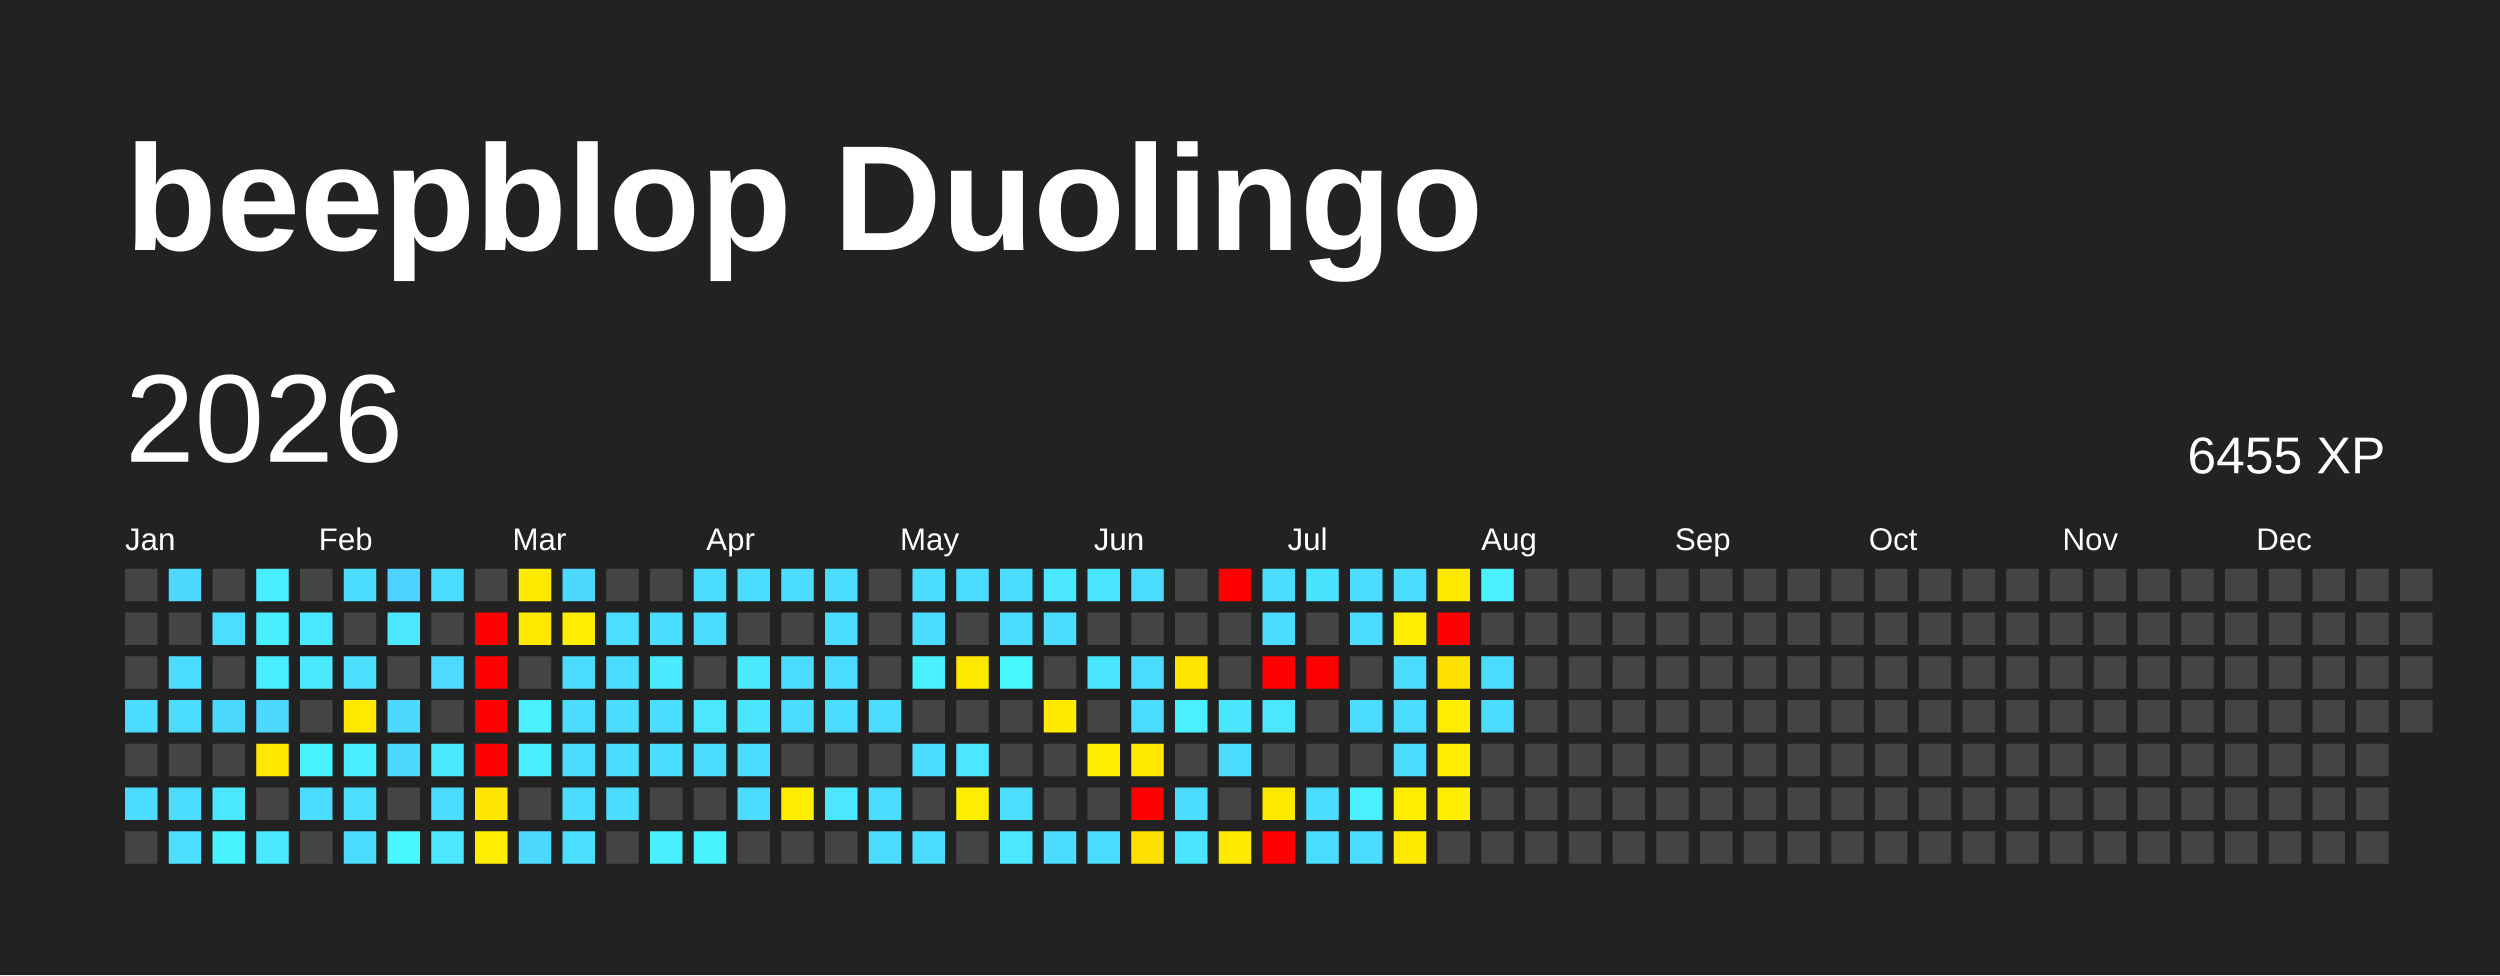
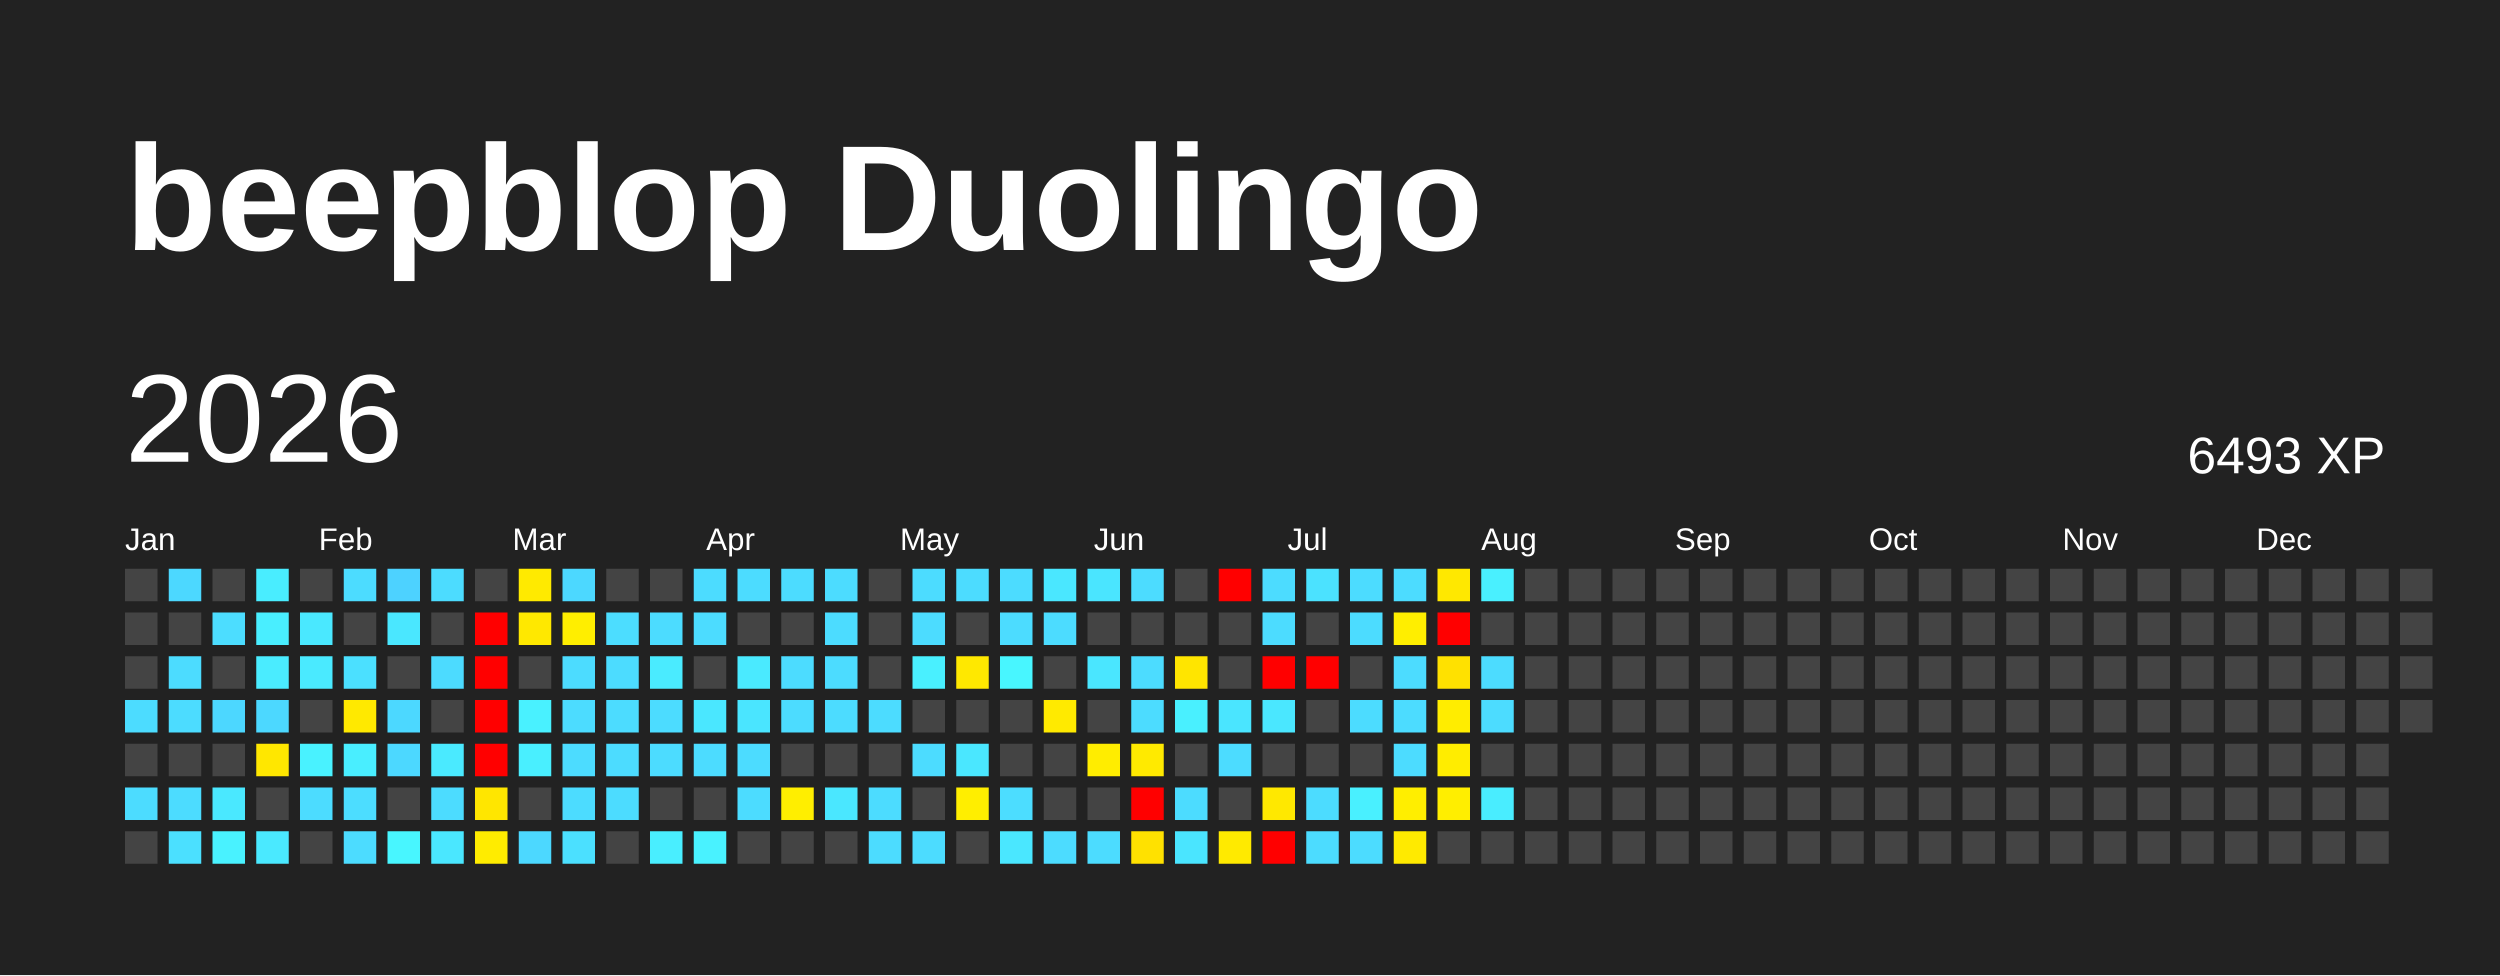
<svg xmlns="http://www.w3.org/2000/svg" baseProfile="full" height="78mm" version="1.1" viewBox="0,0,200,78" width="200mm">
  <defs />
  <rect fill="#222222" height="78" width="200" x="0" y="0" />
  <text fill="#FFFFFF" style="font-size:12px; font-family:Arial; font-weight:bold;" x="10" y="20">beepblop Duolingo</text>
  <text dominant-baseline="hanging" fill="#FFFFFF" style="font-size:10.0px; font-family:Arial;" x="10" y="30">2026</text>
-   <text dominant-baseline="hanging" fill="#FFFFFF" style="font-size:4.125px; font-family:Arial;" x="175" y="35">6455 XP</text>
+   <text dominant-baseline="hanging" fill="#FFFFFF" style="font-size:4.125px; font-family:Arial;" x="175" y="35">6493 XP</text>
  <text fill="#FFFFFF" style="font-size:2.5px; font-family:Arial" x="10.0" y="44">Jan</text>
  <text fill="#FFFFFF" style="font-size:2.5px; font-family:Arial" x="25.5" y="44">Feb</text>
  <text fill="#FFFFFF" style="font-size:2.5px; font-family:Arial" x="41.0" y="44">Mar</text>
  <text fill="#FFFFFF" style="font-size:2.5px; font-family:Arial" x="56.5" y="44">Apr</text>
  <text fill="#FFFFFF" style="font-size:2.5px; font-family:Arial" x="72.0" y="44">May</text>
  <text fill="#FFFFFF" style="font-size:2.5px; font-family:Arial" x="87.5" y="44">Jun</text>
  <text fill="#FFFFFF" style="font-size:2.5px; font-family:Arial" x="103.0" y="44">Jul</text>
  <text fill="#FFFFFF" style="font-size:2.5px; font-family:Arial" x="118.5" y="44">Aug</text>
  <text fill="#FFFFFF" style="font-size:2.5px; font-family:Arial" x="134.0" y="44">Sep</text>
  <text fill="#FFFFFF" style="font-size:2.5px; font-family:Arial" x="149.5" y="44">Oct</text>
  <text fill="#FFFFFF" style="font-size:2.5px; font-family:Arial" x="165.0" y="44">Nov</text>
  <text fill="#FFFFFF" style="font-size:2.5px; font-family:Arial" x="180.5" y="44">Dec</text>
  <rect fill="#444444" height="2.6" width="2.6" x="10.0" y="45.5" />
  <rect fill="#444444" height="2.6" width="2.6" x="10.0" y="49.0" />
  <rect fill="#444444" height="2.6" width="2.6" x="10.0" y="52.5" />
  <rect fill="#4cdcff" height="2.6" width="2.6" x="10.0" y="56.0" />
  <rect fill="#444444" height="2.6" width="2.6" x="10.0" y="59.5" />
  <rect fill="#4cdcff" height="2.6" width="2.6" x="10.0" y="63.0" />
  <rect fill="#444444" height="2.6" width="2.6" x="10.0" y="66.5" />
  <rect fill="#4cd8ff" height="2.6" width="2.6" x="13.5" y="45.5" />
  <rect fill="#444444" height="2.6" width="2.6" x="13.5" y="49.0" />
  <rect fill="#4cdcff" height="2.6" width="2.6" x="13.5" y="52.5" />
  <rect fill="#4cdcff" height="2.6" width="2.6" x="13.5" y="56.0" />
  <rect fill="#444444" height="2.6" width="2.6" x="13.5" y="59.5" />
  <rect fill="#4cdcff" height="2.6" width="2.6" x="13.5" y="63.0" />
  <rect fill="#4be0ff" height="2.6" width="2.6" x="13.5" y="66.5" />
  <rect fill="#444444" height="2.6" width="2.6" x="17.0" y="45.5" />
  <rect fill="#4cddff" height="2.6" width="2.6" x="17.0" y="49.0" />
  <rect fill="#444444" height="2.6" width="2.6" x="17.0" y="52.5" />
  <rect fill="#4cd7ff" height="2.6" width="2.6" x="17.0" y="56.0" />
  <rect fill="#444444" height="2.6" width="2.6" x="17.0" y="59.5" />
  <rect fill="#4ae8ff" height="2.6" width="2.6" x="17.0" y="63.0" />
  <rect fill="#49f2ff" height="2.6" width="2.6" x="17.0" y="66.5" />
  <rect fill="#49edff" height="2.6" width="2.6" x="20.5" y="45.5" />
  <rect fill="#49eeff" height="2.6" width="2.6" x="20.5" y="49.0" />
  <rect fill="#4aecff" height="2.6" width="2.6" x="20.5" y="52.5" />
  <rect fill="#4cd8ff" height="2.6" width="2.6" x="20.5" y="56.0" />
  <rect fill="#ffe700" height="2.6" width="2.6" x="20.5" y="59.5" />
  <rect fill="#444444" height="2.6" width="2.6" x="20.5" y="63.0" />
  <rect fill="#4ae9ff" height="2.6" width="2.6" x="20.5" y="66.5" />
  <rect fill="#444444" height="2.6" width="2.6" x="24.0" y="45.5" />
  <rect fill="#4ae8ff" height="2.6" width="2.6" x="24.0" y="49.0" />
  <rect fill="#4aeaff" height="2.6" width="2.6" x="24.0" y="52.5" />
  <rect fill="#444444" height="2.6" width="2.6" x="24.0" y="56.0" />
  <rect fill="#49f2ff" height="2.6" width="2.6" x="24.0" y="59.5" />
  <rect fill="#4cdcff" height="2.6" width="2.6" x="24.0" y="63.0" />
  <rect fill="#444444" height="2.6" width="2.6" x="24.0" y="66.5" />
  <rect fill="#4cdcff" height="2.6" width="2.6" x="27.5" y="45.5" />
  <rect fill="#444444" height="2.6" width="2.6" x="27.5" y="49.0" />
  <rect fill="#4be0ff" height="2.6" width="2.6" x="27.5" y="52.5" />
  <rect fill="#ffe900" height="2.6" width="2.6" x="27.5" y="56.0" />
  <rect fill="#49eeff" height="2.6" width="2.6" x="27.5" y="59.5" />
  <rect fill="#4cddff" height="2.6" width="2.6" x="27.5" y="63.0" />
  <rect fill="#4cdcff" height="2.6" width="2.6" x="27.5" y="66.5" />
  <rect fill="#4dd2ff" height="2.6" width="2.6" x="31.0" y="45.5" />
  <rect fill="#4ae7ff" height="2.6" width="2.6" x="31.0" y="49.0" />
  <rect fill="#444444" height="2.6" width="2.6" x="31.0" y="52.5" />
  <rect fill="#4cd8ff" height="2.6" width="2.6" x="31.0" y="56.0" />
  <rect fill="#4cd8ff" height="2.6" width="2.6" x="31.0" y="59.5" />
  <rect fill="#444444" height="2.6" width="2.6" x="31.0" y="63.0" />
  <rect fill="#48f6ff" height="2.6" width="2.6" x="31.0" y="66.5" />
  <rect fill="#4cdcff" height="2.6" width="2.6" x="34.5" y="45.5" />
  <rect fill="#444444" height="2.6" width="2.6" x="34.5" y="49.0" />
  <rect fill="#4cdbff" height="2.6" width="2.6" x="34.5" y="52.5" />
  <rect fill="#444444" height="2.6" width="2.6" x="34.5" y="56.0" />
  <rect fill="#4aeaff" height="2.6" width="2.6" x="34.5" y="59.5" />
  <rect fill="#4cdcff" height="2.6" width="2.6" x="34.5" y="63.0" />
  <rect fill="#4ae7ff" height="2.6" width="2.6" x="34.5" y="66.5" />
  <rect fill="#444444" height="2.6" width="2.6" x="38.0" y="45.5" />
  <rect fill="red" height="2.6" width="2.6" x="38.0" y="49.0" />
  <rect fill="red" height="2.6" width="2.6" x="38.0" y="52.5" />
  <rect fill="red" height="2.6" width="2.6" x="38.0" y="56.0" />
  <rect fill="red" height="2.6" width="2.6" x="38.0" y="59.5" />
  <rect fill="#ffe600" height="2.6" width="2.6" x="38.0" y="63.0" />
  <rect fill="#ffec00" height="2.6" width="2.6" x="38.0" y="66.5" />
  <rect fill="#ffea00" height="2.6" width="2.6" x="41.5" y="45.5" />
  <rect fill="#ffe800" height="2.6" width="2.6" x="41.5" y="49.0" />
  <rect fill="#444444" height="2.6" width="2.6" x="41.5" y="52.5" />
  <rect fill="#49f1ff" height="2.6" width="2.6" x="41.5" y="56.0" />
  <rect fill="#49efff" height="2.6" width="2.6" x="41.5" y="59.5" />
  <rect fill="#444444" height="2.6" width="2.6" x="41.5" y="63.0" />
  <rect fill="#4cd8ff" height="2.6" width="2.6" x="41.5" y="66.5" />
  <rect fill="#4cd8ff" height="2.6" width="2.6" x="45.0" y="45.5" />
  <rect fill="#ffee00" height="2.6" width="2.6" x="45.0" y="49.0" />
  <rect fill="#4cdcff" height="2.6" width="2.6" x="45.0" y="52.5" />
  <rect fill="#4cdcff" height="2.6" width="2.6" x="45.0" y="56.0" />
  <rect fill="#4cdcff" height="2.6" width="2.6" x="45.0" y="59.5" />
  <rect fill="#4cdcff" height="2.6" width="2.6" x="45.0" y="63.0" />
  <rect fill="#4be0ff" height="2.6" width="2.6" x="45.0" y="66.5" />
  <rect fill="#444444" height="2.6" width="2.6" x="48.5" y="45.5" />
  <rect fill="#4cddff" height="2.6" width="2.6" x="48.5" y="49.0" />
  <rect fill="#4cdcff" height="2.6" width="2.6" x="48.5" y="52.5" />
  <rect fill="#4cdcff" height="2.6" width="2.6" x="48.5" y="56.0" />
  <rect fill="#4cdcff" height="2.6" width="2.6" x="48.5" y="59.5" />
  <rect fill="#4cdcff" height="2.6" width="2.6" x="48.5" y="63.0" />
  <rect fill="#444444" height="2.6" width="2.6" x="48.5" y="66.5" />
  <rect fill="#444444" height="2.6" width="2.6" x="52.0" y="45.5" />
  <rect fill="#4cdcff" height="2.6" width="2.6" x="52.0" y="49.0" />
  <rect fill="#4aebff" height="2.6" width="2.6" x="52.0" y="52.5" />
  <rect fill="#4cdcff" height="2.6" width="2.6" x="52.0" y="56.0" />
  <rect fill="#4cdcff" height="2.6" width="2.6" x="52.0" y="59.5" />
  <rect fill="#444444" height="2.6" width="2.6" x="52.0" y="63.0" />
  <rect fill="#49eeff" height="2.6" width="2.6" x="52.0" y="66.5" />
  <rect fill="#4cdcff" height="2.6" width="2.6" x="55.5" y="45.5" />
  <rect fill="#4cdcff" height="2.6" width="2.6" x="55.5" y="49.0" />
  <rect fill="#444444" height="2.6" width="2.6" x="55.5" y="52.5" />
  <rect fill="#4ae7ff" height="2.6" width="2.6" x="55.5" y="56.0" />
  <rect fill="#4cdcff" height="2.6" width="2.6" x="55.5" y="59.5" />
  <rect fill="#444444" height="2.6" width="2.6" x="55.5" y="63.0" />
  <rect fill="#49f2ff" height="2.6" width="2.6" x="55.5" y="66.5" />
  <rect fill="#4cdcff" height="2.6" width="2.6" x="59.0" y="45.5" />
  <rect fill="#444444" height="2.6" width="2.6" x="59.0" y="49.0" />
  <rect fill="#4aeaff" height="2.6" width="2.6" x="59.0" y="52.5" />
  <rect fill="#4ae5ff" height="2.6" width="2.6" x="59.0" y="56.0" />
  <rect fill="#4cdcff" height="2.6" width="2.6" x="59.0" y="59.5" />
  <rect fill="#4cdcff" height="2.6" width="2.6" x="59.0" y="63.0" />
  <rect fill="#444444" height="2.6" width="2.6" x="59.0" y="66.5" />
  <rect fill="#4cdcff" height="2.6" width="2.6" x="62.5" y="45.5" />
  <rect fill="#444444" height="2.6" width="2.6" x="62.5" y="49.0" />
  <rect fill="#4cdcff" height="2.6" width="2.6" x="62.5" y="52.5" />
  <rect fill="#4cdcff" height="2.6" width="2.6" x="62.5" y="56.0" />
  <rect fill="#444444" height="2.6" width="2.6" x="62.5" y="59.5" />
  <rect fill="#ffee00" height="2.6" width="2.6" x="62.5" y="63.0" />
  <rect fill="#444444" height="2.6" width="2.6" x="62.5" y="66.5" />
  <rect fill="#4cdcff" height="2.6" width="2.6" x="66.0" y="45.5" />
  <rect fill="#4cdcff" height="2.6" width="2.6" x="66.0" y="49.0" />
  <rect fill="#4cdcff" height="2.6" width="2.6" x="66.0" y="52.5" />
  <rect fill="#4cdcff" height="2.6" width="2.6" x="66.0" y="56.0" />
  <rect fill="#444444" height="2.6" width="2.6" x="66.0" y="59.5" />
  <rect fill="#4ae7ff" height="2.6" width="2.6" x="66.0" y="63.0" />
  <rect fill="#444444" height="2.6" width="2.6" x="66.0" y="66.5" />
  <rect fill="#444444" height="2.6" width="2.6" x="69.5" y="45.5" />
  <rect fill="#444444" height="2.6" width="2.6" x="69.5" y="49.0" />
  <rect fill="#444444" height="2.6" width="2.6" x="69.5" y="52.5" />
  <rect fill="#4cdcff" height="2.6" width="2.6" x="69.5" y="56.0" />
  <rect fill="#444444" height="2.6" width="2.6" x="69.5" y="59.5" />
  <rect fill="#4cdcff" height="2.6" width="2.6" x="69.5" y="63.0" />
  <rect fill="#4cdcff" height="2.6" width="2.6" x="69.5" y="66.5" />
  <rect fill="#4cdcff" height="2.6" width="2.6" x="73.0" y="45.5" />
  <rect fill="#4cdcff" height="2.6" width="2.6" x="73.0" y="49.0" />
  <rect fill="#49f0ff" height="2.6" width="2.6" x="73.0" y="52.5" />
  <rect fill="#444444" height="2.6" width="2.6" x="73.0" y="56.0" />
  <rect fill="#4cdcff" height="2.6" width="2.6" x="73.0" y="59.5" />
  <rect fill="#444444" height="2.6" width="2.6" x="73.0" y="63.0" />
  <rect fill="#4cdcff" height="2.6" width="2.6" x="73.0" y="66.5" />
  <rect fill="#4cdcff" height="2.6" width="2.6" x="76.5" y="45.5" />
  <rect fill="#444444" height="2.6" width="2.6" x="76.5" y="49.0" />
  <rect fill="#ffe800" height="2.6" width="2.6" x="76.5" y="52.5" />
  <rect fill="#444444" height="2.6" width="2.6" x="76.5" y="56.0" />
  <rect fill="#4ae7ff" height="2.6" width="2.6" x="76.5" y="59.5" />
  <rect fill="#ffee00" height="2.6" width="2.6" x="76.5" y="63.0" />
  <rect fill="#444444" height="2.6" width="2.6" x="76.5" y="66.5" />
  <rect fill="#4cdcff" height="2.6" width="2.6" x="80.0" y="45.5" />
  <rect fill="#4cdcff" height="2.6" width="2.6" x="80.0" y="49.0" />
  <rect fill="#48f6ff" height="2.6" width="2.6" x="80.0" y="52.5" />
  <rect fill="#444444" height="2.6" width="2.6" x="80.0" y="56.0" />
  <rect fill="#444444" height="2.6" width="2.6" x="80.0" y="59.5" />
  <rect fill="#4cddff" height="2.6" width="2.6" x="80.0" y="63.0" />
  <rect fill="#4ae7ff" height="2.6" width="2.6" x="80.0" y="66.5" />
  <rect fill="#4ae7ff" height="2.6" width="2.6" x="83.5" y="45.5" />
  <rect fill="#4cdcff" height="2.6" width="2.6" x="83.5" y="49.0" />
  <rect fill="#444444" height="2.6" width="2.6" x="83.5" y="52.5" />
  <rect fill="#ffea00" height="2.6" width="2.6" x="83.5" y="56.0" />
  <rect fill="#444444" height="2.6" width="2.6" x="83.5" y="59.5" />
  <rect fill="#444444" height="2.6" width="2.6" x="83.5" y="63.0" />
  <rect fill="#4cdcff" height="2.6" width="2.6" x="83.5" y="66.5" />
  <rect fill="#4ae5ff" height="2.6" width="2.6" x="87.0" y="45.5" />
  <rect fill="#444444" height="2.6" width="2.6" x="87.0" y="49.0" />
  <rect fill="#4ae6ff" height="2.6" width="2.6" x="87.0" y="52.5" />
  <rect fill="#444444" height="2.6" width="2.6" x="87.0" y="56.0" />
  <rect fill="#ffed00" height="2.6" width="2.6" x="87.0" y="59.5" />
  <rect fill="#444444" height="2.6" width="2.6" x="87.0" y="63.0" />
  <rect fill="#4cdcff" height="2.6" width="2.6" x="87.0" y="66.5" />
  <rect fill="#4cdcff" height="2.6" width="2.6" x="90.5" y="45.5" />
  <rect fill="#444444" height="2.6" width="2.6" x="90.5" y="49.0" />
  <rect fill="#4cdcff" height="2.6" width="2.6" x="90.5" y="52.5" />
  <rect fill="#4cdcff" height="2.6" width="2.6" x="90.5" y="56.0" />
  <rect fill="#ffea00" height="2.6" width="2.6" x="90.5" y="59.5" />
  <rect fill="red" height="2.6" width="2.6" x="90.5" y="63.0" />
  <rect fill="#ffe100" height="2.6" width="2.6" x="90.5" y="66.5" />
  <rect fill="#444444" height="2.6" width="2.6" x="94.0" y="45.5" />
  <rect fill="#444444" height="2.6" width="2.6" x="94.0" y="49.0" />
  <rect fill="#ffe500" height="2.6" width="2.6" x="94.0" y="52.5" />
  <rect fill="#49f0ff" height="2.6" width="2.6" x="94.0" y="56.0" />
  <rect fill="#444444" height="2.6" width="2.6" x="94.0" y="59.5" />
  <rect fill="#4cdcff" height="2.6" width="2.6" x="94.0" y="63.0" />
  <rect fill="#4ae5ff" height="2.6" width="2.6" x="94.0" y="66.5" />
  <rect fill="red" height="2.6" width="2.6" x="97.5" y="45.5" />
  <rect fill="#444444" height="2.6" width="2.6" x="97.5" y="49.0" />
  <rect fill="#444444" height="2.6" width="2.6" x="97.5" y="52.5" />
  <rect fill="#4ae5ff" height="2.6" width="2.6" x="97.5" y="56.0" />
  <rect fill="#4cdcff" height="2.6" width="2.6" x="97.5" y="59.5" />
  <rect fill="#444444" height="2.6" width="2.6" x="97.5" y="63.0" />
  <rect fill="#ffea00" height="2.6" width="2.6" x="97.5" y="66.5" />
  <rect fill="#4cdcff" height="2.6" width="2.6" x="101.0" y="45.5" />
  <rect fill="#4cdcff" height="2.6" width="2.6" x="101.0" y="49.0" />
  <rect fill="red" height="2.6" width="2.6" x="101.0" y="52.5" />
  <rect fill="#4ae7ff" height="2.6" width="2.6" x="101.0" y="56.0" />
  <rect fill="#444444" height="2.6" width="2.6" x="101.0" y="59.5" />
  <rect fill="#ffe800" height="2.6" width="2.6" x="101.0" y="63.0" />
  <rect fill="red" height="2.6" width="2.6" x="101.0" y="66.5" />
  <rect fill="#4be2ff" height="2.6" width="2.6" x="104.5" y="45.5" />
  <rect fill="#444444" height="2.6" width="2.6" x="104.5" y="49.0" />
  <rect fill="red" height="2.6" width="2.6" x="104.5" y="52.5" />
  <rect fill="#444444" height="2.6" width="2.6" x="104.5" y="56.0" />
  <rect fill="#444444" height="2.6" width="2.6" x="104.5" y="59.5" />
  <rect fill="#4cdcff" height="2.6" width="2.6" x="104.5" y="63.0" />
  <rect fill="#4cdcff" height="2.6" width="2.6" x="104.5" y="66.5" />
  <rect fill="#4cdcff" height="2.6" width="2.6" x="108.0" y="45.5" />
  <rect fill="#4cdcff" height="2.6" width="2.6" x="108.0" y="49.0" />
  <rect fill="#444444" height="2.6" width="2.6" x="108.0" y="52.5" />
  <rect fill="#4cdcff" height="2.6" width="2.6" x="108.0" y="56.0" />
  <rect fill="#444444" height="2.6" width="2.6" x="108.0" y="59.5" />
  <rect fill="#49f0ff" height="2.6" width="2.6" x="108.0" y="63.0" />
  <rect fill="#4cdcff" height="2.6" width="2.6" x="108.0" y="66.5" />
  <rect fill="#4cdcff" height="2.6" width="2.6" x="111.5" y="45.5" />
  <rect fill="#ffee00" height="2.6" width="2.6" x="111.5" y="49.0" />
  <rect fill="#4cdcff" height="2.6" width="2.6" x="111.5" y="52.5" />
  <rect fill="#4cdcff" height="2.6" width="2.6" x="111.5" y="56.0" />
  <rect fill="#4cdcff" height="2.6" width="2.6" x="111.5" y="59.5" />
  <rect fill="#ffee00" height="2.6" width="2.6" x="111.5" y="63.0" />
  <rect fill="#ffea00" height="2.6" width="2.6" x="111.5" y="66.5" />
  <rect fill="#ffe800" height="2.6" width="2.6" x="115.0" y="45.5" />
  <rect fill="red" height="2.6" width="2.6" x="115.0" y="49.0" />
  <rect fill="#ffe100" height="2.6" width="2.6" x="115.0" y="52.5" />
  <rect fill="#ffed00" height="2.6" width="2.6" x="115.0" y="56.0" />
  <rect fill="#ffed00" height="2.6" width="2.6" x="115.0" y="59.5" />
  <rect fill="#ffee00" height="2.6" width="2.6" x="115.0" y="63.0" />
  <rect fill="#444444" height="2.6" width="2.6" x="115.0" y="66.5" />
  <rect fill="#49f0ff" height="2.6" width="2.6" x="118.5" y="45.5" />
  <rect fill="#444444" height="2.6" width="2.6" x="118.5" y="49.0" />
  <rect fill="#4cdcff" height="2.6" width="2.6" x="118.5" y="52.5" />
  <rect fill="#4cdcff" height="2.6" width="2.6" x="118.5" y="56.0" />
  <rect fill="#444444" height="2.6" width="2.6" x="118.5" y="59.5" />
-   <rect fill="#444444" height="2.6" width="2.6" x="118.5" y="63.0" />
+   <rect fill="#49edff" height="2.6" width="2.6" x="118.5" y="63.0" />
  <rect fill="#444444" height="2.6" width="2.6" x="118.5" y="66.5" />
  <rect fill="#444444" height="2.6" width="2.6" x="122.0" y="45.5" />
  <rect fill="#444444" height="2.6" width="2.6" x="122.0" y="49.0" />
  <rect fill="#444444" height="2.6" width="2.6" x="122.0" y="52.5" />
  <rect fill="#444444" height="2.6" width="2.6" x="122.0" y="56.0" />
  <rect fill="#444444" height="2.6" width="2.6" x="122.0" y="59.5" />
  <rect fill="#444444" height="2.6" width="2.6" x="122.0" y="63.0" />
  <rect fill="#444444" height="2.6" width="2.6" x="122.0" y="66.5" />
  <rect fill="#444444" height="2.6" width="2.6" x="125.5" y="45.5" />
  <rect fill="#444444" height="2.6" width="2.6" x="125.5" y="49.0" />
  <rect fill="#444444" height="2.6" width="2.6" x="125.5" y="52.5" />
  <rect fill="#444444" height="2.6" width="2.6" x="125.5" y="56.0" />
  <rect fill="#444444" height="2.6" width="2.6" x="125.5" y="59.5" />
  <rect fill="#444444" height="2.6" width="2.6" x="125.5" y="63.0" />
  <rect fill="#444444" height="2.6" width="2.6" x="125.5" y="66.5" />
  <rect fill="#444444" height="2.6" width="2.6" x="129.0" y="45.5" />
  <rect fill="#444444" height="2.6" width="2.6" x="129.0" y="49.0" />
  <rect fill="#444444" height="2.6" width="2.6" x="129.0" y="52.5" />
  <rect fill="#444444" height="2.6" width="2.6" x="129.0" y="56.0" />
  <rect fill="#444444" height="2.6" width="2.6" x="129.0" y="59.5" />
  <rect fill="#444444" height="2.6" width="2.6" x="129.0" y="63.0" />
  <rect fill="#444444" height="2.6" width="2.6" x="129.0" y="66.5" />
  <rect fill="#444444" height="2.6" width="2.6" x="132.5" y="45.5" />
  <rect fill="#444444" height="2.6" width="2.6" x="132.5" y="49.0" />
  <rect fill="#444444" height="2.6" width="2.6" x="132.5" y="52.5" />
  <rect fill="#444444" height="2.6" width="2.6" x="132.5" y="56.0" />
  <rect fill="#444444" height="2.6" width="2.6" x="132.5" y="59.5" />
  <rect fill="#444444" height="2.6" width="2.6" x="132.5" y="63.0" />
  <rect fill="#444444" height="2.6" width="2.6" x="132.5" y="66.5" />
  <rect fill="#444444" height="2.6" width="2.6" x="136.0" y="45.5" />
  <rect fill="#444444" height="2.6" width="2.6" x="136.0" y="49.0" />
  <rect fill="#444444" height="2.6" width="2.6" x="136.0" y="52.5" />
  <rect fill="#444444" height="2.6" width="2.6" x="136.0" y="56.0" />
  <rect fill="#444444" height="2.6" width="2.6" x="136.0" y="59.5" />
  <rect fill="#444444" height="2.6" width="2.6" x="136.0" y="63.0" />
  <rect fill="#444444" height="2.6" width="2.6" x="136.0" y="66.5" />
  <rect fill="#444444" height="2.6" width="2.6" x="139.5" y="45.5" />
  <rect fill="#444444" height="2.6" width="2.6" x="139.5" y="49.0" />
  <rect fill="#444444" height="2.6" width="2.6" x="139.5" y="52.5" />
  <rect fill="#444444" height="2.6" width="2.6" x="139.5" y="56.0" />
  <rect fill="#444444" height="2.6" width="2.6" x="139.5" y="59.5" />
  <rect fill="#444444" height="2.6" width="2.6" x="139.5" y="63.0" />
  <rect fill="#444444" height="2.6" width="2.6" x="139.5" y="66.5" />
  <rect fill="#444444" height="2.6" width="2.6" x="143.0" y="45.5" />
  <rect fill="#444444" height="2.6" width="2.6" x="143.0" y="49.0" />
  <rect fill="#444444" height="2.6" width="2.6" x="143.0" y="52.5" />
  <rect fill="#444444" height="2.6" width="2.6" x="143.0" y="56.0" />
  <rect fill="#444444" height="2.6" width="2.6" x="143.0" y="59.5" />
  <rect fill="#444444" height="2.6" width="2.6" x="143.0" y="63.0" />
  <rect fill="#444444" height="2.6" width="2.6" x="143.0" y="66.5" />
  <rect fill="#444444" height="2.6" width="2.6" x="146.5" y="45.5" />
  <rect fill="#444444" height="2.6" width="2.6" x="146.5" y="49.0" />
  <rect fill="#444444" height="2.6" width="2.6" x="146.5" y="52.5" />
  <rect fill="#444444" height="2.6" width="2.6" x="146.5" y="56.0" />
  <rect fill="#444444" height="2.6" width="2.6" x="146.5" y="59.5" />
  <rect fill="#444444" height="2.6" width="2.6" x="146.5" y="63.0" />
  <rect fill="#444444" height="2.6" width="2.6" x="146.5" y="66.5" />
  <rect fill="#444444" height="2.6" width="2.6" x="150.0" y="45.5" />
  <rect fill="#444444" height="2.6" width="2.6" x="150.0" y="49.0" />
  <rect fill="#444444" height="2.6" width="2.6" x="150.0" y="52.5" />
  <rect fill="#444444" height="2.6" width="2.6" x="150.0" y="56.0" />
  <rect fill="#444444" height="2.6" width="2.6" x="150.0" y="59.5" />
  <rect fill="#444444" height="2.6" width="2.6" x="150.0" y="63.0" />
  <rect fill="#444444" height="2.6" width="2.6" x="150.0" y="66.5" />
  <rect fill="#444444" height="2.6" width="2.6" x="153.5" y="45.5" />
  <rect fill="#444444" height="2.6" width="2.6" x="153.5" y="49.0" />
  <rect fill="#444444" height="2.6" width="2.6" x="153.5" y="52.5" />
  <rect fill="#444444" height="2.6" width="2.6" x="153.5" y="56.0" />
  <rect fill="#444444" height="2.6" width="2.6" x="153.5" y="59.5" />
  <rect fill="#444444" height="2.6" width="2.6" x="153.5" y="63.0" />
  <rect fill="#444444" height="2.6" width="2.6" x="153.5" y="66.5" />
  <rect fill="#444444" height="2.6" width="2.6" x="157.0" y="45.5" />
  <rect fill="#444444" height="2.6" width="2.6" x="157.0" y="49.0" />
  <rect fill="#444444" height="2.6" width="2.6" x="157.0" y="52.5" />
  <rect fill="#444444" height="2.6" width="2.6" x="157.0" y="56.0" />
  <rect fill="#444444" height="2.6" width="2.6" x="157.0" y="59.5" />
  <rect fill="#444444" height="2.6" width="2.6" x="157.0" y="63.0" />
  <rect fill="#444444" height="2.6" width="2.6" x="157.0" y="66.5" />
  <rect fill="#444444" height="2.6" width="2.6" x="160.5" y="45.5" />
  <rect fill="#444444" height="2.6" width="2.6" x="160.5" y="49.0" />
  <rect fill="#444444" height="2.6" width="2.6" x="160.5" y="52.5" />
  <rect fill="#444444" height="2.6" width="2.6" x="160.5" y="56.0" />
  <rect fill="#444444" height="2.6" width="2.6" x="160.5" y="59.5" />
  <rect fill="#444444" height="2.6" width="2.6" x="160.5" y="63.0" />
  <rect fill="#444444" height="2.6" width="2.6" x="160.5" y="66.5" />
  <rect fill="#444444" height="2.6" width="2.6" x="164.0" y="45.5" />
  <rect fill="#444444" height="2.6" width="2.6" x="164.0" y="49.0" />
  <rect fill="#444444" height="2.6" width="2.6" x="164.0" y="52.5" />
  <rect fill="#444444" height="2.6" width="2.6" x="164.0" y="56.0" />
  <rect fill="#444444" height="2.6" width="2.6" x="164.0" y="59.5" />
  <rect fill="#444444" height="2.6" width="2.6" x="164.0" y="63.0" />
  <rect fill="#444444" height="2.6" width="2.6" x="164.0" y="66.5" />
  <rect fill="#444444" height="2.6" width="2.6" x="167.5" y="45.5" />
  <rect fill="#444444" height="2.6" width="2.6" x="167.5" y="49.0" />
  <rect fill="#444444" height="2.6" width="2.6" x="167.5" y="52.5" />
  <rect fill="#444444" height="2.6" width="2.6" x="167.5" y="56.0" />
  <rect fill="#444444" height="2.6" width="2.6" x="167.5" y="59.5" />
  <rect fill="#444444" height="2.6" width="2.6" x="167.5" y="63.0" />
  <rect fill="#444444" height="2.6" width="2.6" x="167.5" y="66.5" />
  <rect fill="#444444" height="2.6" width="2.6" x="171.0" y="45.5" />
  <rect fill="#444444" height="2.6" width="2.6" x="171.0" y="49.0" />
  <rect fill="#444444" height="2.6" width="2.6" x="171.0" y="52.5" />
  <rect fill="#444444" height="2.6" width="2.6" x="171.0" y="56.0" />
  <rect fill="#444444" height="2.6" width="2.6" x="171.0" y="59.5" />
  <rect fill="#444444" height="2.6" width="2.6" x="171.0" y="63.0" />
  <rect fill="#444444" height="2.6" width="2.6" x="171.0" y="66.5" />
  <rect fill="#444444" height="2.6" width="2.6" x="174.5" y="45.5" />
  <rect fill="#444444" height="2.6" width="2.6" x="174.5" y="49.0" />
  <rect fill="#444444" height="2.6" width="2.6" x="174.5" y="52.5" />
  <rect fill="#444444" height="2.6" width="2.6" x="174.5" y="56.0" />
  <rect fill="#444444" height="2.6" width="2.6" x="174.5" y="59.5" />
  <rect fill="#444444" height="2.6" width="2.6" x="174.5" y="63.0" />
  <rect fill="#444444" height="2.6" width="2.6" x="174.5" y="66.5" />
  <rect fill="#444444" height="2.6" width="2.6" x="178.0" y="45.5" />
  <rect fill="#444444" height="2.6" width="2.6" x="178.0" y="49.0" />
  <rect fill="#444444" height="2.6" width="2.6" x="178.0" y="52.5" />
  <rect fill="#444444" height="2.6" width="2.6" x="178.0" y="56.0" />
  <rect fill="#444444" height="2.6" width="2.6" x="178.0" y="59.5" />
  <rect fill="#444444" height="2.6" width="2.6" x="178.0" y="63.0" />
  <rect fill="#444444" height="2.6" width="2.6" x="178.0" y="66.5" />
  <rect fill="#444444" height="2.6" width="2.6" x="181.5" y="45.5" />
  <rect fill="#444444" height="2.6" width="2.6" x="181.5" y="49.0" />
  <rect fill="#444444" height="2.6" width="2.6" x="181.5" y="52.5" />
  <rect fill="#444444" height="2.6" width="2.6" x="181.5" y="56.0" />
  <rect fill="#444444" height="2.6" width="2.6" x="181.5" y="59.5" />
  <rect fill="#444444" height="2.6" width="2.6" x="181.5" y="63.0" />
  <rect fill="#444444" height="2.6" width="2.6" x="181.5" y="66.5" />
  <rect fill="#444444" height="2.6" width="2.6" x="185.0" y="45.5" />
  <rect fill="#444444" height="2.6" width="2.6" x="185.0" y="49.0" />
  <rect fill="#444444" height="2.6" width="2.6" x="185.0" y="52.5" />
  <rect fill="#444444" height="2.6" width="2.6" x="185.0" y="56.0" />
  <rect fill="#444444" height="2.6" width="2.6" x="185.0" y="59.5" />
  <rect fill="#444444" height="2.6" width="2.6" x="185.0" y="63.0" />
  <rect fill="#444444" height="2.6" width="2.6" x="185.0" y="66.5" />
  <rect fill="#444444" height="2.6" width="2.6" x="188.5" y="45.5" />
  <rect fill="#444444" height="2.6" width="2.6" x="188.5" y="49.0" />
  <rect fill="#444444" height="2.6" width="2.6" x="188.5" y="52.5" />
  <rect fill="#444444" height="2.6" width="2.6" x="188.5" y="56.0" />
  <rect fill="#444444" height="2.6" width="2.6" x="188.5" y="59.5" />
  <rect fill="#444444" height="2.6" width="2.6" x="188.5" y="63.0" />
  <rect fill="#444444" height="2.6" width="2.6" x="188.5" y="66.5" />
  <rect fill="#444444" height="2.6" width="2.6" x="192.0" y="45.5" />
  <rect fill="#444444" height="2.6" width="2.6" x="192.0" y="49.0" />
  <rect fill="#444444" height="2.6" width="2.6" x="192.0" y="52.5" />
  <rect fill="#444444" height="2.6" width="2.6" x="192.0" y="56.0" />
</svg>
